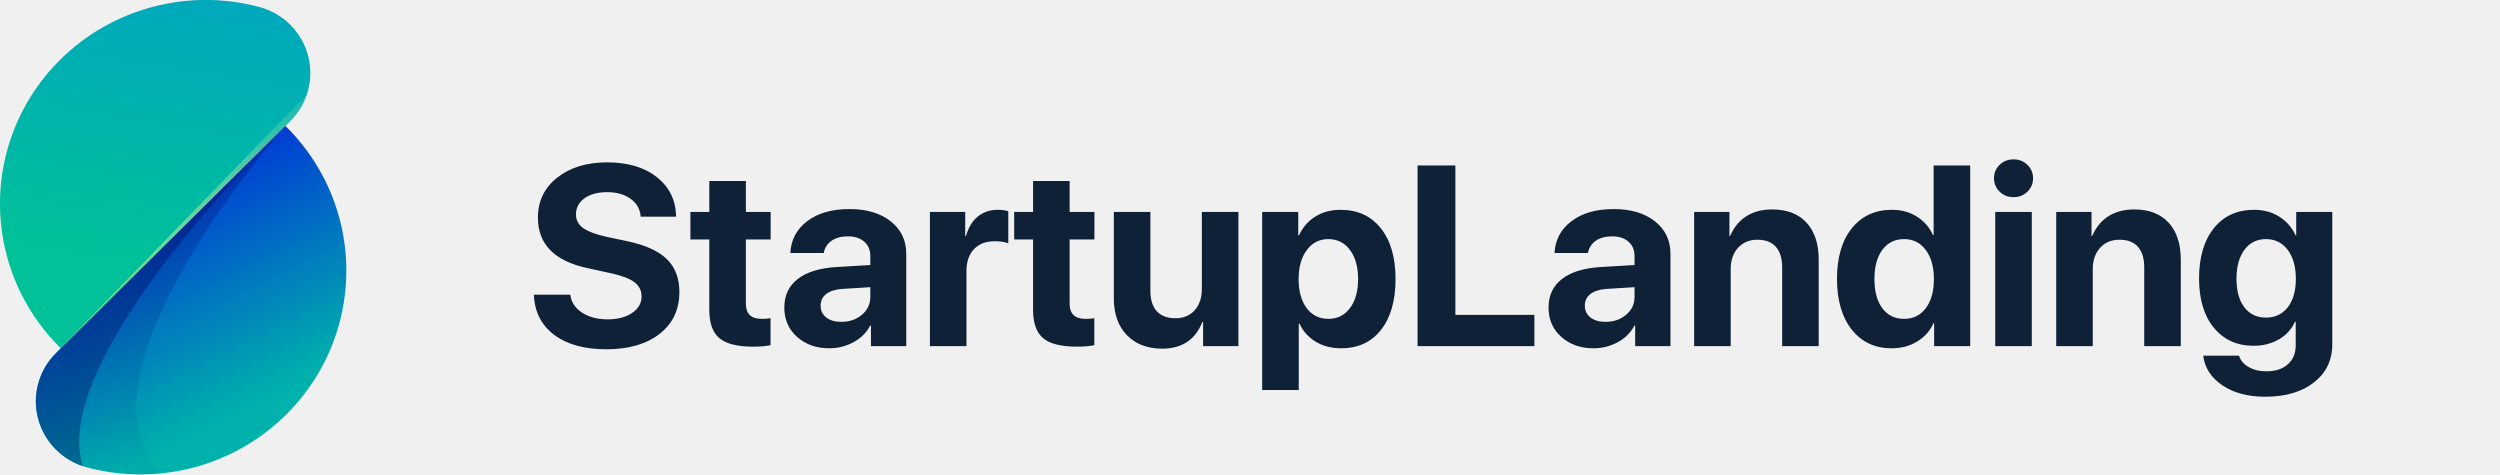
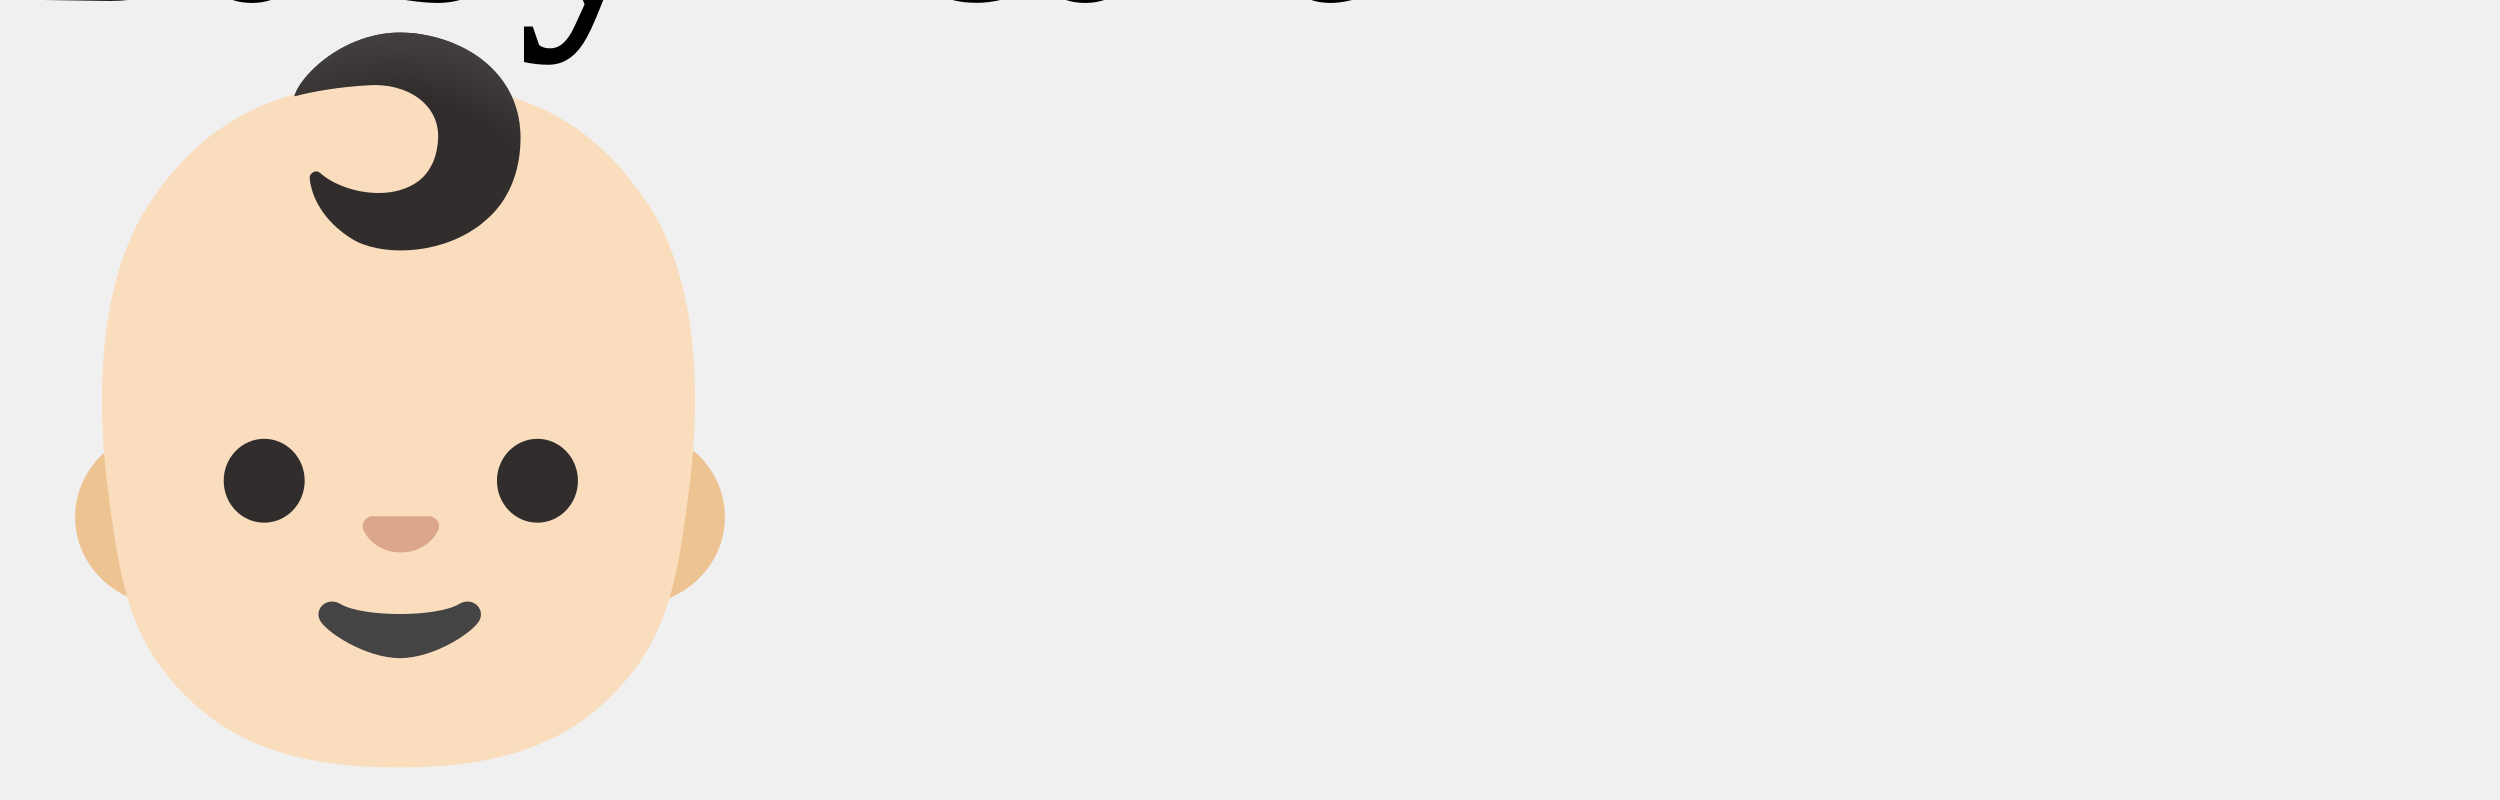
- <svg xmlns="http://www.w3.org/2000/svg" width="195" height="37" viewBox="0 0 195 37" fill="none">
-   <path d="M41.645 22.986H44.486C44.551 23.559 44.854 24.025 45.395 24.383C45.941 24.734 46.609 24.91 47.397 24.91C48.178 24.91 48.812 24.744 49.301 24.412C49.796 24.074 50.043 23.644 50.043 23.123C50.043 22.667 49.861 22.299 49.496 22.02C49.132 21.74 48.523 21.505 47.67 21.316L45.834 20.916C43.249 20.363 41.957 19.051 41.957 16.98C41.957 15.691 42.458 14.65 43.461 13.855C44.47 13.061 45.766 12.664 47.348 12.664C48.975 12.664 50.274 13.051 51.244 13.826C52.214 14.594 52.712 15.62 52.738 16.902H49.975C49.929 16.31 49.665 15.844 49.184 15.506C48.708 15.161 48.1 14.988 47.357 14.988C46.628 14.988 46.039 15.148 45.59 15.467C45.147 15.786 44.926 16.206 44.926 16.727C44.926 17.156 45.105 17.505 45.463 17.771C45.828 18.038 46.417 18.266 47.23 18.455L48.94 18.816C50.352 19.116 51.381 19.585 52.025 20.223C52.67 20.854 52.992 21.707 52.992 22.781C52.992 24.148 52.478 25.236 51.449 26.043C50.421 26.844 49.031 27.244 47.279 27.244C45.58 27.244 44.226 26.866 43.217 26.111C42.214 25.35 41.69 24.308 41.645 22.986ZM55.326 14.119H58.178V16.531H60.111V18.68H58.178V23.689C58.178 24.477 58.588 24.871 59.408 24.871C59.675 24.871 59.906 24.855 60.102 24.822V26.922C59.77 27 59.317 27.039 58.744 27.039C57.514 27.039 56.635 26.818 56.107 26.375C55.587 25.932 55.326 25.2 55.326 24.178V18.68H53.852V16.531H55.326V14.119ZM65.619 25.105C66.251 25.105 66.784 24.923 67.221 24.559C67.663 24.188 67.885 23.722 67.885 23.162V22.4L65.678 22.537C65.144 22.576 64.731 22.71 64.438 22.938C64.151 23.165 64.008 23.465 64.008 23.836C64.008 24.227 64.154 24.536 64.447 24.764C64.74 24.991 65.131 25.105 65.619 25.105ZM64.682 27.166C63.672 27.166 62.836 26.87 62.172 26.277C61.508 25.685 61.176 24.923 61.176 23.992C61.176 23.042 61.527 22.296 62.23 21.756C62.934 21.215 63.94 20.906 65.248 20.828L67.885 20.672V19.979C67.885 19.497 67.725 19.119 67.406 18.846C67.094 18.572 66.667 18.436 66.127 18.436C65.606 18.436 65.18 18.553 64.848 18.787C64.522 19.021 64.324 19.337 64.252 19.734H61.645C61.697 18.706 62.136 17.879 62.963 17.254C63.79 16.622 64.887 16.307 66.254 16.307C67.595 16.307 68.669 16.626 69.477 17.264C70.284 17.902 70.688 18.748 70.688 19.803V27H67.934V25.398H67.875C67.588 25.945 67.152 26.378 66.566 26.697C65.981 27.01 65.352 27.166 64.682 27.166ZM72.533 27V16.531H75.287V18.416H75.346C75.528 17.752 75.834 17.244 76.264 16.893C76.693 16.541 77.217 16.365 77.836 16.365C78.135 16.365 78.406 16.401 78.647 16.473V18.982C78.38 18.872 78.034 18.816 77.611 18.816C76.908 18.816 76.361 19.021 75.971 19.432C75.58 19.842 75.385 20.415 75.385 21.15V27H72.533ZM80.58 14.119H83.432V16.531H85.365V18.68H83.432V23.689C83.432 24.477 83.842 24.871 84.662 24.871C84.929 24.871 85.16 24.855 85.356 24.822V26.922C85.023 27 84.571 27.039 83.998 27.039C82.768 27.039 81.889 26.818 81.361 26.375C80.841 25.932 80.58 25.2 80.58 24.178V18.68H79.106V16.531H80.58V14.119ZM96.596 16.531V27H93.842V25.115H93.783C93.236 26.502 92.191 27.195 90.648 27.195C89.503 27.195 88.588 26.847 87.904 26.15C87.221 25.447 86.879 24.49 86.879 23.279V16.531H89.731V22.684C89.731 23.38 89.897 23.911 90.228 24.275C90.567 24.64 91.052 24.822 91.684 24.822C92.315 24.822 92.816 24.614 93.188 24.197C93.559 23.781 93.744 23.224 93.744 22.527V16.531H96.596ZM104.564 16.365C105.893 16.365 106.938 16.844 107.699 17.801C108.467 18.758 108.852 20.079 108.852 21.766C108.852 23.445 108.474 24.767 107.719 25.73C106.964 26.688 105.928 27.166 104.613 27.166C103.865 27.166 103.204 26.997 102.631 26.658C102.064 26.313 101.641 25.841 101.361 25.242H101.303V30.418H98.451V16.531H101.264V18.357H101.322C101.609 17.732 102.032 17.244 102.592 16.893C103.158 16.541 103.816 16.365 104.564 16.365ZM103.607 24.871C104.317 24.871 104.88 24.591 105.297 24.031C105.72 23.471 105.932 22.716 105.932 21.766C105.932 20.815 105.72 20.06 105.297 19.5C104.88 18.934 104.317 18.65 103.607 18.65C102.911 18.65 102.351 18.937 101.928 19.51C101.505 20.076 101.293 20.828 101.293 21.766C101.293 22.71 101.501 23.465 101.918 24.031C102.341 24.591 102.904 24.871 103.607 24.871ZM119.682 24.559V27H110.57V12.908H113.52V24.559H119.682ZM125.229 25.105C125.86 25.105 126.394 24.923 126.83 24.559C127.273 24.188 127.494 23.722 127.494 23.162V22.4L125.287 22.537C124.753 22.576 124.34 22.71 124.047 22.938C123.76 23.165 123.617 23.465 123.617 23.836C123.617 24.227 123.764 24.536 124.057 24.764C124.35 24.991 124.74 25.105 125.229 25.105ZM124.291 27.166C123.282 27.166 122.445 26.87 121.781 26.277C121.117 25.685 120.785 24.923 120.785 23.992C120.785 23.042 121.137 22.296 121.84 21.756C122.543 21.215 123.549 20.906 124.857 20.828L127.494 20.672V19.979C127.494 19.497 127.335 19.119 127.016 18.846C126.703 18.572 126.277 18.436 125.736 18.436C125.215 18.436 124.789 18.553 124.457 18.787C124.132 19.021 123.933 19.337 123.861 19.734H121.254C121.306 18.706 121.745 17.879 122.572 17.254C123.399 16.622 124.496 16.307 125.863 16.307C127.204 16.307 128.279 16.626 129.086 17.264C129.893 17.902 130.297 18.748 130.297 19.803V27H127.543V25.398H127.484C127.198 25.945 126.762 26.378 126.176 26.697C125.59 27.01 124.962 27.166 124.291 27.166ZM132.143 27V16.531H134.896V18.396H134.955C135.242 17.732 135.658 17.225 136.205 16.873C136.758 16.515 137.432 16.336 138.227 16.336C139.385 16.336 140.281 16.681 140.912 17.371C141.544 18.061 141.859 19.021 141.859 20.252V27H139.008V20.848C139.008 20.158 138.845 19.627 138.52 19.256C138.194 18.885 137.715 18.699 137.084 18.699C136.452 18.699 135.945 18.911 135.561 19.334C135.183 19.757 134.994 20.311 134.994 20.994V27H132.143ZM147.553 27.166C146.244 27.166 145.206 26.681 144.438 25.711C143.669 24.741 143.285 23.419 143.285 21.746C143.285 20.086 143.669 18.774 144.438 17.811C145.212 16.847 146.257 16.365 147.572 16.365C148.314 16.365 148.965 16.544 149.525 16.902C150.092 17.26 150.505 17.736 150.766 18.328H150.824V12.908H153.676V27H150.863V25.203H150.814C150.554 25.796 150.134 26.271 149.555 26.629C148.975 26.987 148.308 27.166 147.553 27.166ZM148.52 18.65C147.803 18.65 147.237 18.93 146.82 19.49C146.41 20.05 146.205 20.809 146.205 21.766C146.205 22.729 146.41 23.488 146.82 24.041C147.237 24.594 147.803 24.871 148.52 24.871C149.229 24.871 149.792 24.594 150.209 24.041C150.632 23.481 150.844 22.723 150.844 21.766C150.844 20.815 150.632 20.06 150.209 19.5C149.792 18.934 149.229 18.65 148.52 18.65ZM155.629 27V16.531H158.48V27H155.629ZM158.139 14.949C157.846 15.236 157.484 15.379 157.055 15.379C156.625 15.379 156.264 15.236 155.971 14.949C155.678 14.663 155.531 14.315 155.531 13.904C155.531 13.488 155.678 13.139 155.971 12.859C156.264 12.573 156.625 12.43 157.055 12.43C157.484 12.43 157.846 12.573 158.139 12.859C158.432 13.139 158.578 13.488 158.578 13.904C158.578 14.315 158.432 14.663 158.139 14.949ZM160.385 27V16.531H163.139V18.396H163.197C163.484 17.732 163.9 17.225 164.447 16.873C165.001 16.515 165.674 16.336 166.469 16.336C167.628 16.336 168.523 16.681 169.154 17.371C169.786 18.061 170.102 19.021 170.102 20.252V27H167.25V20.848C167.25 20.158 167.087 19.627 166.762 19.256C166.436 18.885 165.958 18.699 165.326 18.699C164.695 18.699 164.187 18.911 163.803 19.334C163.425 19.757 163.236 20.311 163.236 20.994V27H160.385ZM176.742 24.773C177.458 24.773 178.025 24.506 178.441 23.973C178.865 23.432 179.076 22.69 179.076 21.746C179.076 20.802 178.865 20.05 178.441 19.49C178.018 18.93 177.452 18.65 176.742 18.65C176.039 18.65 175.479 18.93 175.062 19.49C174.652 20.044 174.447 20.796 174.447 21.746C174.447 22.697 174.652 23.439 175.062 23.973C175.473 24.506 176.033 24.773 176.742 24.773ZM176.693 30.945C175.333 30.945 174.213 30.646 173.334 30.047C172.462 29.454 171.967 28.686 171.85 27.742H174.643C174.753 28.107 175.001 28.4 175.385 28.621C175.775 28.849 176.238 28.963 176.771 28.963C177.494 28.963 178.057 28.777 178.461 28.406C178.865 28.042 179.066 27.55 179.066 26.932V25.096H179.008C178.76 25.662 178.347 26.118 177.768 26.463C177.188 26.801 176.524 26.971 175.775 26.971C174.486 26.971 173.454 26.502 172.68 25.564C171.911 24.627 171.527 23.348 171.527 21.727C171.527 20.066 171.911 18.758 172.68 17.801C173.448 16.844 174.496 16.365 175.824 16.365C176.566 16.365 177.221 16.544 177.787 16.902C178.354 17.26 178.777 17.745 179.057 18.357H179.105V16.531H181.918V26.854C181.918 28.097 181.439 29.09 180.482 29.832C179.532 30.574 178.269 30.945 176.693 30.945Z" fill="#0F2137" />
-   <g clip-path="url(#clip0)">
-     <path d="M20.211 0.539C16.792 -0.368 13.166 -0.132 9.897 1.211C6.628 2.554 3.899 4.929 2.134 7.967C0.37 11.004 -0.331 14.534 0.141 18.006C0.612 21.479 2.23 24.7 4.742 27.168V27.168L22.629 9.466C23.297 8.803 23.778 7.978 24.023 7.073C24.267 6.169 24.267 5.216 24.022 4.312C23.777 3.407 23.296 2.582 22.627 1.92C21.958 1.258 21.125 0.782 20.211 0.539V0.539Z" fill="url(#paint0_linear)" />
-     <path d="M6.789 36.46C10.21 37.371 13.839 37.136 17.111 35.792C20.383 34.449 23.114 32.072 24.88 29.032C26.645 25.992 27.346 22.46 26.872 18.985C26.398 15.51 24.777 12.287 22.26 9.819L4.374 27.534C3.705 28.196 3.224 29.021 2.979 29.925C2.735 30.83 2.734 31.782 2.979 32.687C3.224 33.591 3.705 34.416 4.373 35.078C5.042 35.741 5.875 36.217 6.789 36.46V36.46Z" fill="url(#paint1_linear)" />
-     <path style="mix-blend-mode:multiply" d="M22.26 9.819L4.374 27.534C3.705 28.196 3.224 29.021 2.979 29.925C2.735 30.83 2.734 31.782 2.979 32.687C3.224 33.591 3.705 34.416 4.373 35.078C5.042 35.741 5.875 36.217 6.789 36.46C8.701 36.965 10.692 37.117 12.66 36.908C4.817 29.439 22.26 9.819 22.26 9.819Z" fill="url(#paint2_linear)" />
-     <g style="mix-blend-mode:multiply">
-       <path style="mix-blend-mode:multiply" d="M6.46 36.362C3.921 28.58 19.17 12.909 21.86 10.227L4.374 27.534C3.726 28.175 3.253 28.971 3.002 29.843C2.751 30.716 2.728 31.638 2.937 32.522C3.146 33.406 3.579 34.222 4.196 34.894C4.812 35.566 5.591 36.071 6.46 36.362V36.362Z" fill="url(#paint3_linear)" />
-       <path style="mix-blend-mode:multiply" d="M22.201 9.89C22.22 9.869 22.24 9.85 22.26 9.832V9.832L22.201 9.89Z" fill="url(#paint4_linear)" />
-     </g>
-     <path style="mix-blend-mode:screen" d="M23.94 7.364L4.721 27.156L22.629 9.466C23.227 8.878 23.677 8.158 23.94 7.364V7.364Z" fill="url(#paint5_radial)" />
+ <svg xmlns="http://www.w3.org/2000/svg" class="lol" aria-hidden="true" focusable="false" height="50px" style="-ms-transform: rotate(360deg); -webkit-transform: rotate(360deg); transform: rotate(360deg);" preserveAspectRatio="xMidYMid meet" viewBox="0 0 400 128">
+   <path d="M101.35 68.63h-74.7c-8.05 0-14.64 6.34-14.64 14.1c0 7.75 6.59 14.1 14.64 14.1h74.7c8.05 0 14.64-6.34 14.64-14.1c.01-7.76-6.58-14.1-14.64-14.1z" fill="#edc391" />
+   <path d="M103.76 32.78c-9.61-14.62-22-19.62-40-19.62s-30.39 4.99-40 19.62c-7.04 10.72-8.74 27.57-6.57 44.93c2.09 16.69 3.82 25.85 14.18 35.2c9 8.12 21.22 9.87 31.7 9.87H64.45c10.48 0 22.71-1.75 31.7-9.87c10.36-9.35 12.09-18.51 14.18-35.2c2.17-17.36.47-34.22-6.57-44.93z" fill="#f9ddbd" />
+   <path d="M78.65 34.38c.14-.15.28-.29.42-.44c.1-.11.2-.23.3-.34c.23-.27.45-.54.66-.82l.09-.12c.2-.27.38-.55.56-.84c.05-.08.1-.17.15-.25c.17-.29.34-.58.5-.89c.03-.05.05-.09.07-.14c.38-.75.71-1.56.98-2.41l.03-.09c.55-1.77.87-3.74.87-5.96c0-4.44-1.6-7.95-4.04-10.6c-.03-.03-.05-.05-.07-.08c-.19-.2-.39-.4-.59-.6l-.12-.12a14.326 14.326 0 0 0-.72-.64c-.2-.17-.4-.33-.6-.49c-.05-.04-.1-.07-.14-.11l-.66-.48c-.04-.02-.07-.05-.11-.07c-.8-.54-1.63-1.02-2.49-1.43c-.03-.02-.07-.03-.1-.05c-.25-.12-.5-.23-.75-.34l-.23-.1c-.22-.09-.44-.18-.66-.26c-.08-.03-.17-.06-.25-.09c-.21-.08-.42-.15-.62-.22l-.27-.09c-.21-.07-.41-.13-.62-.19c-.09-.03-.18-.05-.28-.08c-.21-.06-.42-.11-.63-.16l-.26-.06c-.23-.05-.46-.1-.68-.15c-.07-.01-.14-.03-.21-.04c-.59-.13-1.18-.22-1.77-.29c-.08-.01-.16-.01-.24-.02c-.21-.02-.41-.04-.62-.05c-.12-.01-.23-.01-.35-.02c-.17-.01-.33-.02-.49-.02c-.13 0-.26-.01-.4-.01c-.09 0-.18-.01-.26-.01h-.1c-.43 0-.86.02-1.28.05c-.08.01-.16.01-.24.02c-.43.04-.85.08-1.25.15c-4.91.8-8.88 3.38-11.36 5.9c-1.49 1.51-2.44 3-2.73 4.07h.01c3.18-.81 7.29-1.52 11.87-1.76c6.2-.43 11.38 3.1 11.13 8.52c-.03.65-.11 1.26-.22 1.83l-.03.17c-.05.22-.11.44-.17.65c-.03.1-.06.2-.08.29c-.06.18-.12.36-.19.54c-.04.11-.09.22-.14.33c-.07.16-.14.31-.21.45c-.06.12-.12.23-.19.34c-.07.13-.15.26-.23.38c-.08.12-.17.24-.25.36c-.07.1-.14.2-.22.3c-.13.16-.27.31-.41.45c-.04.04-.08.09-.12.13c-.19.19-.39.36-.6.53c-.04.03-.09.06-.13.09a6.3 6.3 0 0 1-.53.37c-.06.03-.11.07-.17.1c-.18.11-.36.21-.54.3c-.06.03-.11.06-.17.08c-.19.09-.39.18-.6.26c-.04.02-.09.04-.14.05c-.23.09-.46.17-.7.24c-.02.01-.04.01-.06.02c-1.08.32-2.24.46-3.42.46c-3.56 0-7.25-1.32-9.37-3.21a.96.96 0 0 0-.64-.25c-.05 0-.1.02-.14.03c-.04.01-.09.01-.13.03c-.06.02-.12.04-.18.07c-.1.05-.18.11-.26.18c-.02.02-.03.04-.05.06c-.07.08-.13.18-.18.28c-.01.02-.01.03-.02.05c-.05.13-.08.28-.06.44c.3 3.02 2.2 6.8 6.72 9.64c4.3 2.71 13.35 2.74 19.79-1.67l.18-.12c.19-.14.39-.28.58-.42c.08-.06.17-.13.25-.2c.28-.22.55-.45.81-.69l.39-.36c.14-.11.26-.24.38-.36z" fill="#312d2d" />
+   <radialGradient id="IconifyId-1793bb55ff5-20754-618" cx="63.428" cy="87.903" r="35.535" gradientTransform="matrix(1 0 0 -1 0 128)" gradientUnits="userSpaceOnUse">
+     <stop offset=".699" stop-color="#454140" stop-opacity="0" />
+     <stop offset="1" stop-color="#454140" />
+   </radialGradient>
+   <path d="M78.65 34.38c.14-.15.28-.29.42-.44c.1-.11.2-.23.3-.34c.23-.27.45-.54.66-.82l.09-.12c.2-.27.38-.55.56-.84c.05-.08.1-.17.15-.25c.17-.29.34-.58.5-.89c.03-.05.05-.09.07-.14c.38-.75.71-1.56.98-2.41l.03-.09c.55-1.77.87-3.74.87-5.96c0-4.44-1.6-7.95-4.04-10.6c-.03-.03-.05-.05-.07-.08c-.19-.2-.39-.4-.59-.6l-.12-.12a14.326 14.326 0 0 0-.72-.64c-.2-.17-.4-.33-.6-.49c-.05-.04-.1-.07-.14-.11l-.66-.48c-.04-.02-.07-.05-.11-.07c-.8-.54-1.63-1.02-2.49-1.43c-.03-.02-.07-.03-.1-.05c-.25-.12-.5-.23-.75-.34l-.23-.1c-.22-.09-.44-.18-.66-.26c-.08-.03-.17-.06-.25-.09c-.21-.08-.42-.15-.62-.22l-.27-.09c-.21-.07-.41-.13-.62-.19c-.09-.03-.18-.05-.28-.08c-.21-.06-.42-.11-.63-.16l-.26-.06c-.23-.05-.46-.1-.68-.15c-.07-.01-.14-.03-.21-.04c-.59-.13-1.18-.22-1.77-.29c-.08-.01-.16-.01-.24-.02c-.21-.02-.41-.04-.62-.05c-.12-.01-.23-.01-.35-.02c-.17-.01-.33-.02-.49-.02c-.13 0-.26-.01-.4-.01c-.09 0-.18-.01-.26-.01h-.1c-.43 0-.86.02-1.28.05c-.08.01-.16.01-.24.02c-.43.04-.85.08-1.25.15c-4.91.8-8.88 3.38-11.36 5.9c-1.49 1.51-2.44 3-2.73 4.07h.01c3.18-.81 7.29-1.52 11.87-1.76c6.2-.43 11.38 3.1 11.13 8.52c-.03.65-.11 1.26-.22 1.83l-.03.17c-.05.22-.11.44-.17.65c-.03.1-.06.2-.08.29c-.06.18-.12.36-.19.54c-.04.11-.09.22-.14.33c-.07.16-.14.31-.21.45c-.06.12-.12.23-.19.34c-.07.13-.15.26-.23.38c-.08.12-.17.24-.25.36c-.07.1-.14.2-.22.3c-.13.16-.27.31-.41.45c-.04.04-.08.09-.12.13c-.19.19-.39.36-.6.53c-.04.03-.09.06-.13.09a6.3 6.3 0 0 1-.53.37c-.06.03-.11.07-.17.1c-.18.11-.36.21-.54.3c-.06.03-.11.06-.17.08c-.19.09-.39.18-.6.26c-.04.02-.09.04-.14.05c-.23.09-.46.17-.7.24c-.02.01-.04.01-.06.02c-1.08.32-2.24.46-3.42.46c-3.56 0-7.25-1.32-9.37-3.21a.96.96 0 0 0-.64-.25c-.05 0-.1.02-.14.03c-.04.01-.09.01-.13.03c-.06.02-.12.04-.18.07c-.1.05-.18.11-.26.18c-.02.02-.03.04-.05.06c-.07.08-.13.18-.18.28c-.01.02-.01.03-.02.05c-.05.13-.08.28-.06.44c.3 3.02 2.2 6.8 6.72 9.64c4.3 2.71 13.35 2.74 19.79-1.67l.18-.12c.19-.14.39-.28.58-.42c.08-.06.17-.13.25-.2c.28-.22.55-.45.81-.69l.39-.36c.14-.11.26-.24.38-.36z" fill="url(#IconifyId-1793bb55ff5-20754-618)" />
+   <path d="M69.21 82.71a1.63 1.63 0 0 0-.42-.11h-9.3c-.14.02-.28.05-.42.11c-.84.34-1.31 1.22-.91 2.14c.4.93 2.25 3.54 5.98 3.54s5.58-2.61 5.98-3.54c.39-.93-.07-1.8-.91-2.14z" fill="#dba689" />
+   <g fill="#312d2d">
+     <ellipse cx="42.27" cy="76.92" rx="6.48" ry="6.71" />
+     <ellipse cx="85.99" cy="76.92" rx="6.48" ry="6.71" />
  </g>
-   <defs>
-     <linearGradient id="paint0_linear" x1="16.41" y1="-16.693" x2="10.588" y2="20.665" gradientUnits="userSpaceOnUse">
-       <stop stop-color="#0096D9" />
-       <stop offset="1" stop-color="#00C198" />
-     </linearGradient>
-     <linearGradient id="paint1_linear" x1="9.135" y1="13.618" x2="18.505" y2="32.425" gradientUnits="userSpaceOnUse">
-       <stop stop-color="#002DD9" />
-       <stop offset="1" stop-color="#00B2AB" />
-     </linearGradient>
-     <linearGradient id="paint2_linear" x1="23.807" y1="-3.424" x2="6.083" y2="38.171" gradientUnits="userSpaceOnUse">
-       <stop stop-color="#3482C0" />
-       <stop offset="0.45" stop-color="#96BEDE" />
-       <stop offset="0.83" stop-color="#E1EDF6" />
-       <stop offset="1" stop-color="white" />
-     </linearGradient>
-     <linearGradient id="paint3_linear" x1="1361.37" y1="132.275" x2="-132.261" y2="2238.51" gradientUnits="userSpaceOnUse">
-       <stop stop-color="#3482C0" />
-       <stop offset="0.45" stop-color="#96BEDE" />
-       <stop offset="0.83" stop-color="#E1EDF6" />
-       <stop offset="1" stop-color="white" />
-     </linearGradient>
-     <linearGradient id="paint4_linear" x1="25.673" y1="3.268" x2="10.595" y2="32.712" gradientUnits="userSpaceOnUse">
-       <stop stop-color="#569FA1" />
-       <stop offset="0.36" stop-color="#97C4C5" />
-       <stop offset="0.8" stop-color="#E2EEEF" />
-       <stop offset="1" stop-color="white" />
-     </linearGradient>
-     <radialGradient id="paint5_radial" cx="0" cy="0" r="1" gradientUnits="userSpaceOnUse" gradientTransform="translate(21.5938 32.382) scale(27.8184 27.5367)">
-       <stop stop-color="#FFFF00" />
-       <stop offset="1" />
-     </radialGradient>
-     <clipPath id="clip0">
-       <rect width="27" height="37" fill="white" />
-     </clipPath>
-   </defs>
+   <path d="M73.46 96.64c-3.6 2.14-15.4 2.14-18.99 0c-2.07-1.23-4.18.65-3.32 2.53c.84 1.85 7.28 6.13 12.85 6.13c5.56 0 11.92-4.28 12.76-6.13c.85-1.88-1.24-3.76-3.3-2.53z" fill="#444" />
+   <text x="9rem" y="5rem" font-weight="bold" font-size="48">BabyHealth</text>
</svg>
